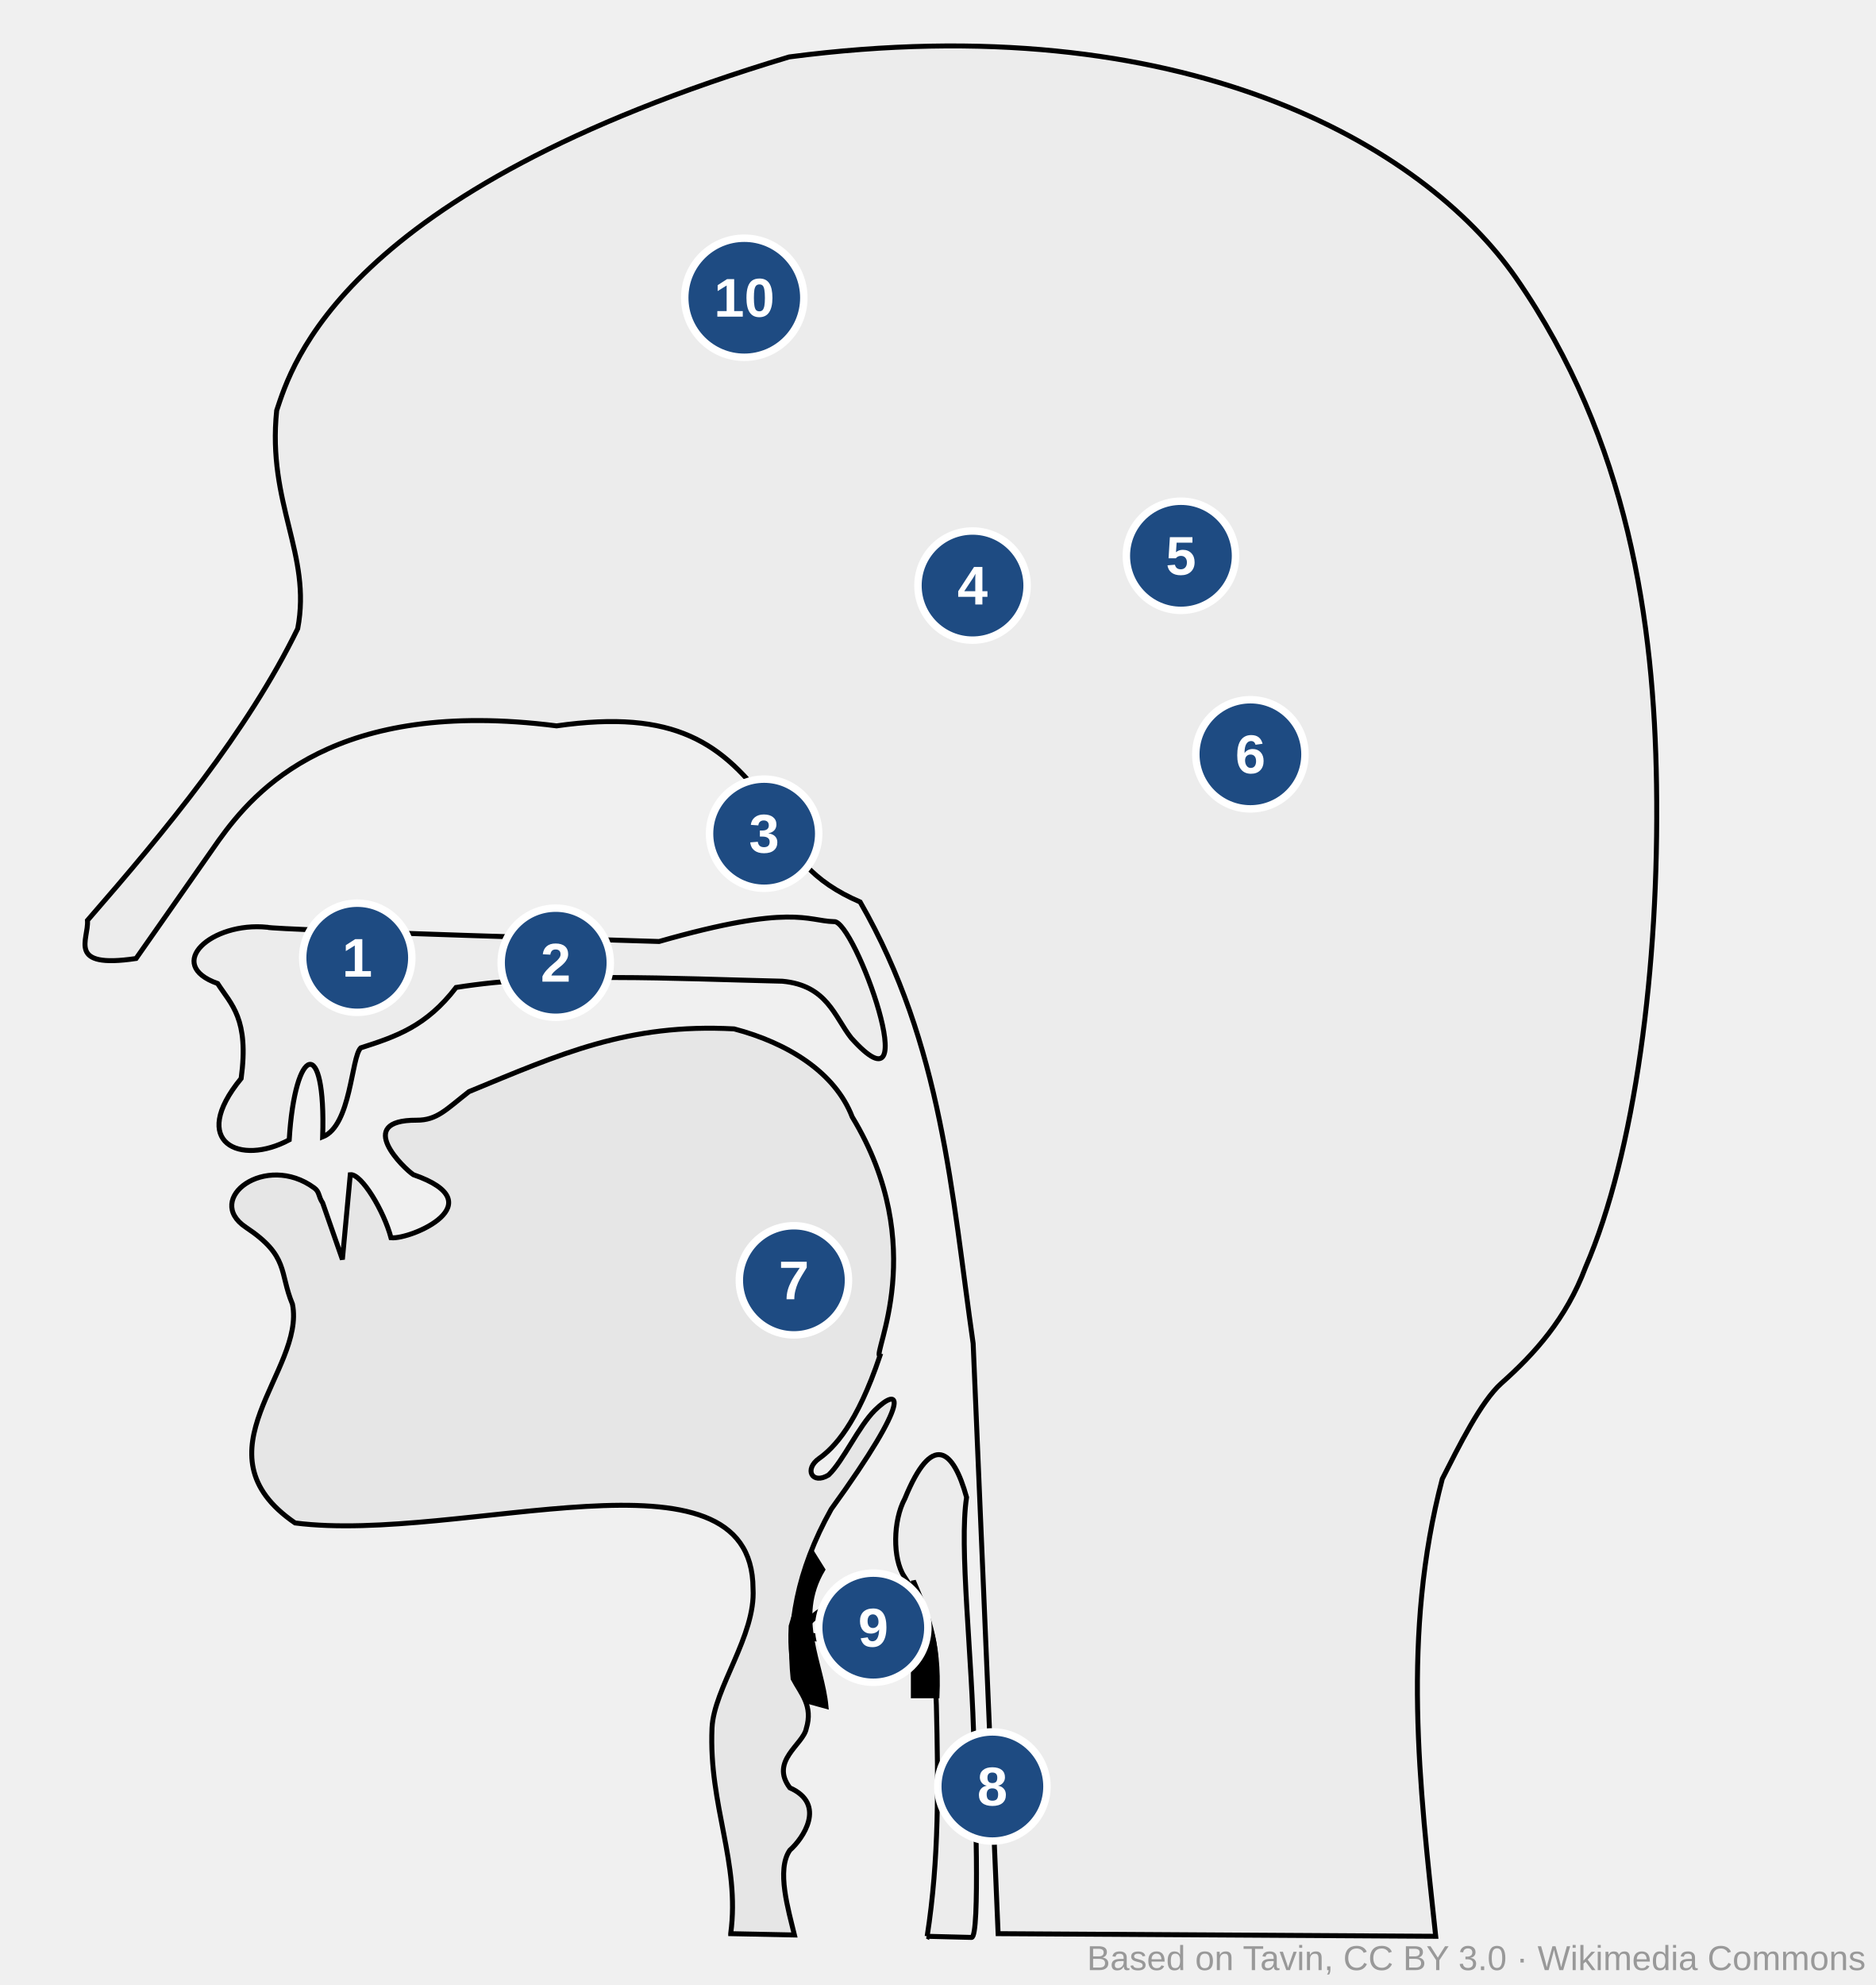
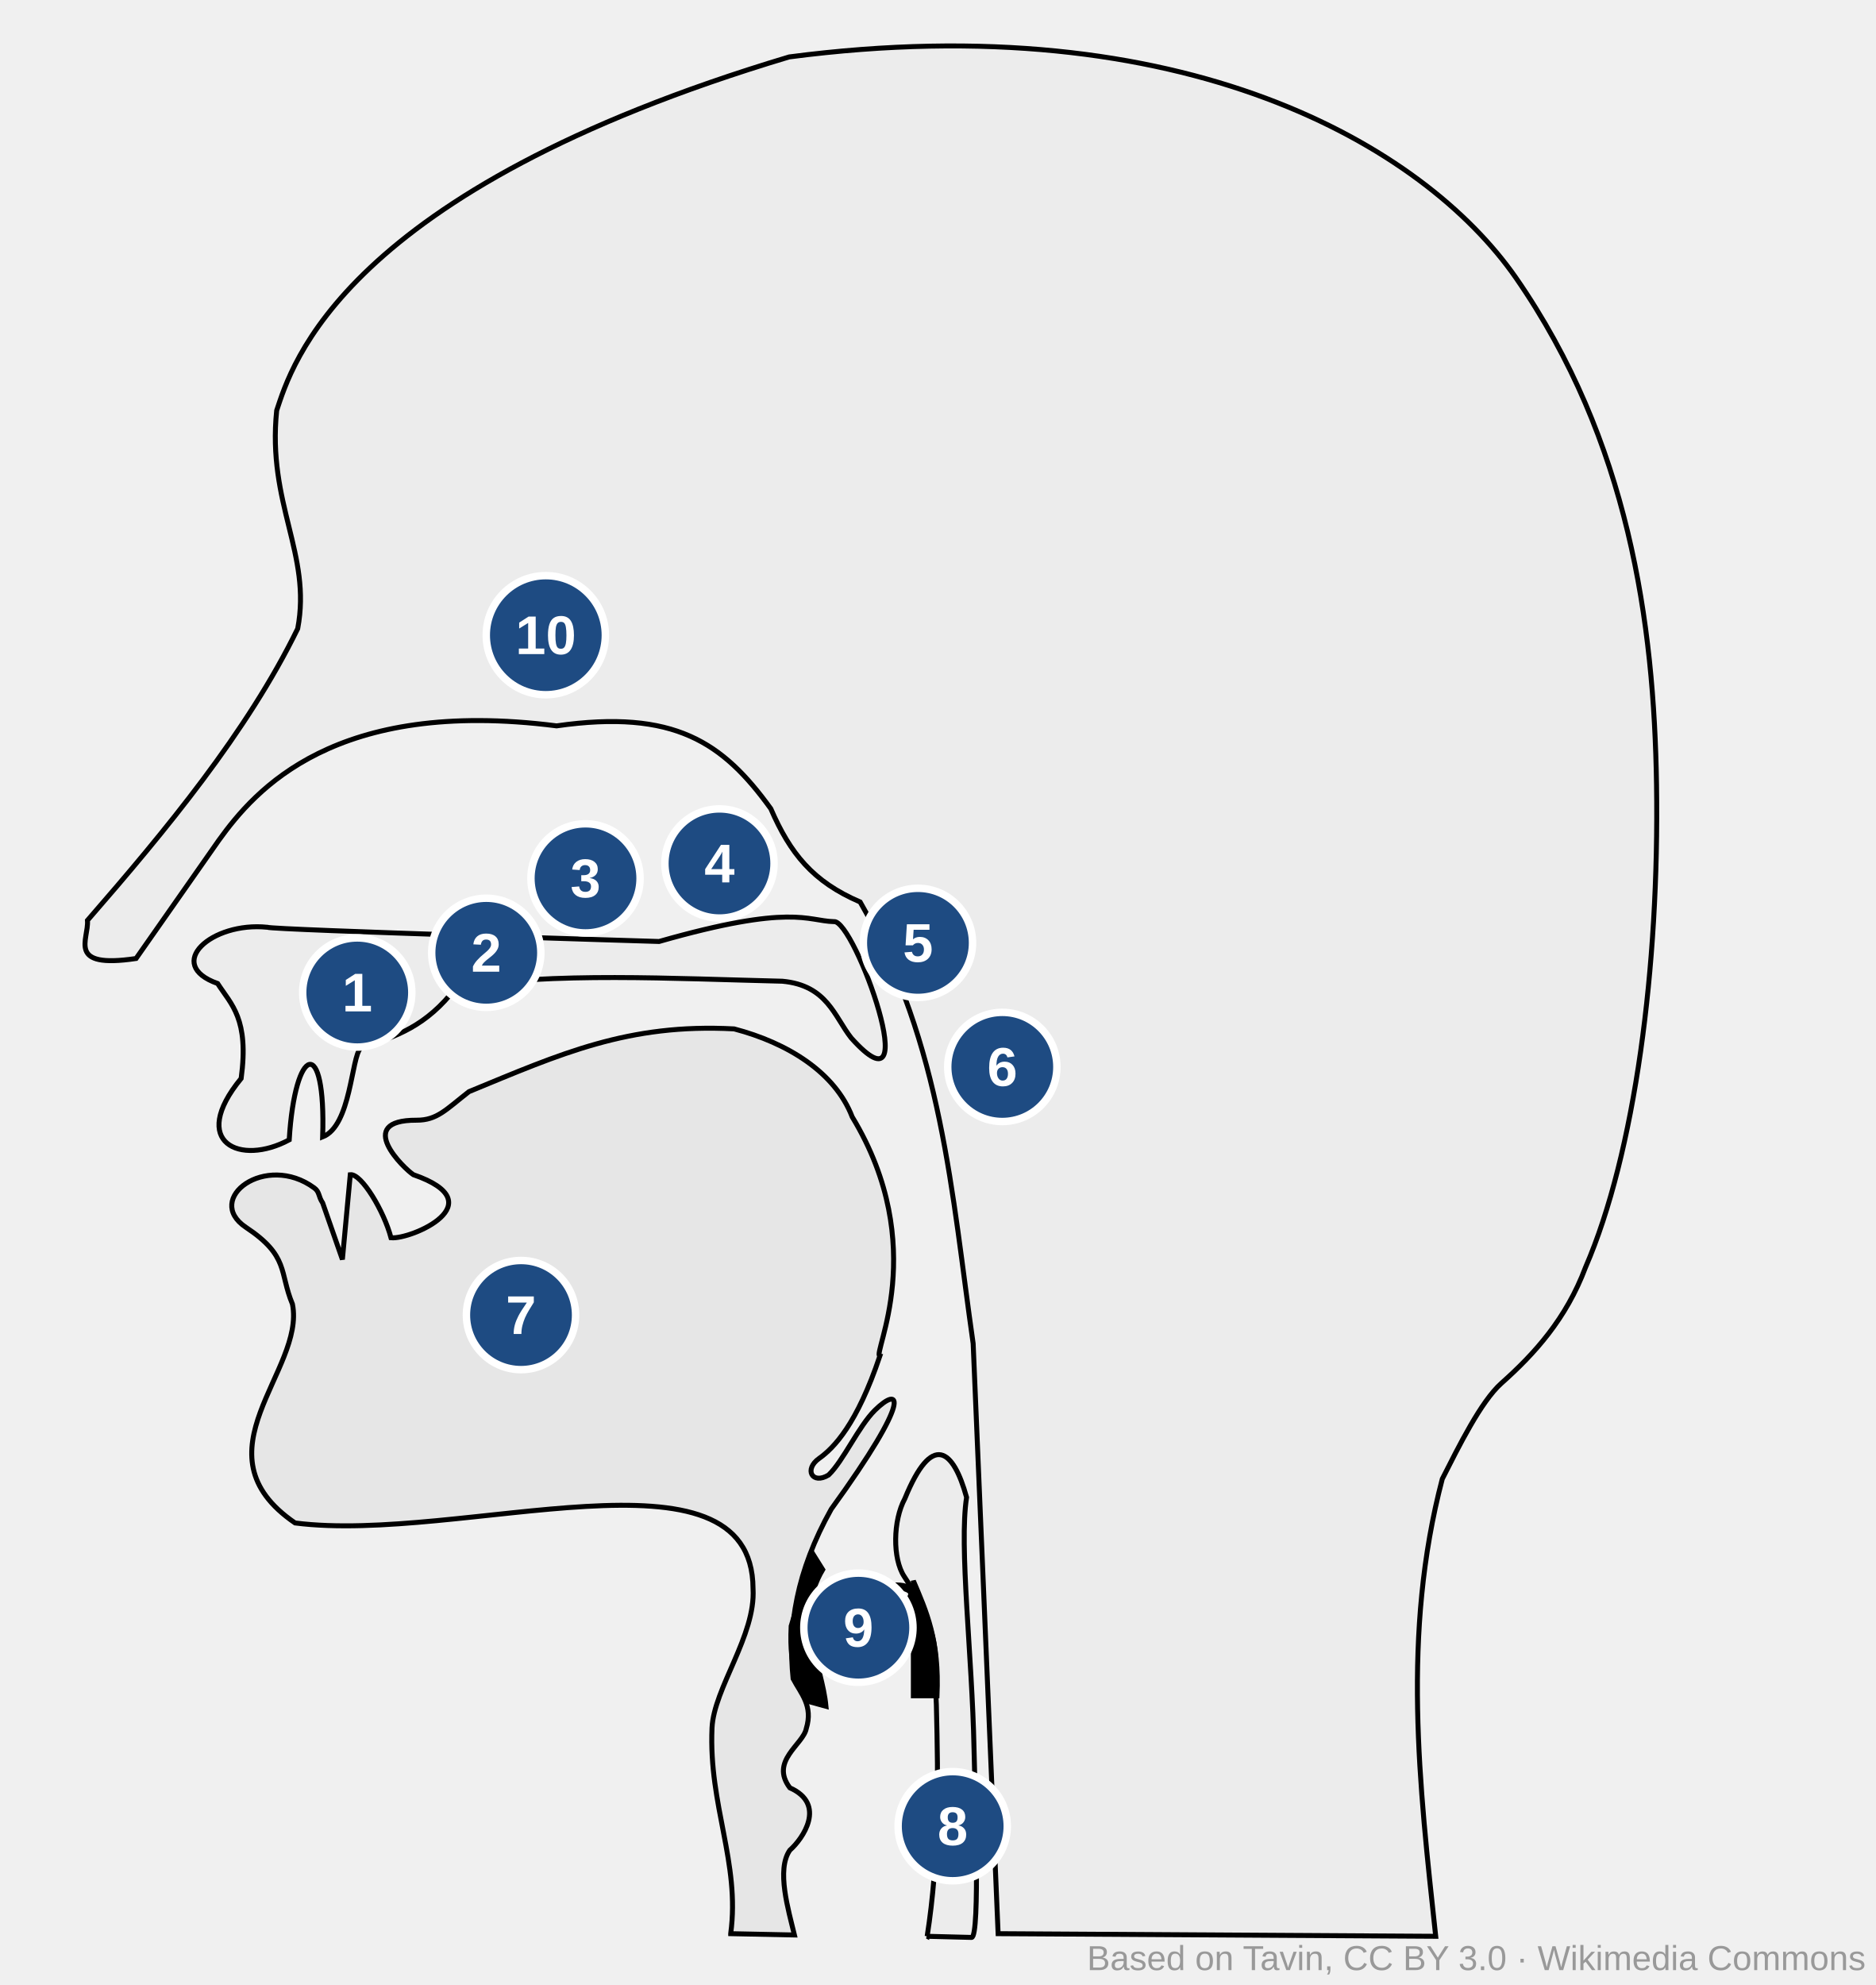
<svg xmlns="http://www.w3.org/2000/svg" id="svg2" version="1.1" width="378" height="400" viewBox="0 0 378 400">
  <defs id="defs6">
    <style>
      .lbl-circle { fill:#1e4b82; stroke:#fff; stroke-width:1.5; }
      .lbl-text   { fill:#fff; font-family:Arial,sans-serif; font-size:11px;
                    font-weight:bold; text-anchor:middle; dominant-baseline:central; }
      .attrib     { fill:#999; font-family:Arial,sans-serif; font-size:7px;
                    text-anchor:end; }
    </style>
  </defs>
  <g id="g2990">
    <path id="path3015" d="m 147.262,389.656 12.844,0.265 c -1.193,-4.989 -3.681,-13.139 -0.927,-17.082 2.621,-2.302 7.465,-9.257 1e-5,-12.58 -4.075,-5.401 2.691,-8.708 3.31,-11.918 1.426,-4.637 -1.093,-7.083 -2.648,-10.064 -1.074,-10.44 0.651,-21.61 7.68,-34.164 16.693,-23.05 13.796,-24.854 8.803,-19.935 -3.289,3.24 -6.363,10.221 -9.332,13.049 -3.316,2.025 -5.008,-1.142 -1.905,-3.34 2.977,-2.109 7.626,-6.897 12.234,-20.628 -1.626,-0.289 10.284,-22.035 -5.576,-48.199 -3.466,-8.996 -13.03,-14.905 -23.791,-17.725 -21.36,-1.146 -34.961,5.032 -53.437,12.644 -4.627,3.6 -6.414,5.77 -10.567,5.754 -12.741,-0.049 -2.452,9.805 -0.646,10.979 16.576,5.72 -0.443,13.104 -4.502,12.712 -1.428,-5.402 -5.948,-12.95 -8.21,-12.712 l -1.589,17.082 -3.973,-11.388 c -0.916,-1.36 -0.577,-2.199 -1.696,-3.022 -9.804,-7.212 -22.326,2.213 -13.797,7.921 8.772,5.816 6.706,9.038 9.402,15.493 2.679,13.382 -20.124,29.977 0.53,44.095 33.385,4.275 92.2,-17.574 92.295,13.242 0.563,9.433 -7.91,20.079 -8.268,28.072 -0.7,15.634 5.701,27.109 3.766,41.447 z" style="fill:#e6e6e6;stroke:#000000;stroke-width:1px;stroke-linecap:butt;stroke-linejoin:miter;stroke-opacity:1" />
    <path id="path2989" d="m 201.156,389.656 88.19,0.53 c -3.297,-30.563 -6.876,-60.968 1.324,-92.162 3.336,-6.569 7.791,-15.613 11.919,-19.288 6.661,-5.929 13.047,-12.95 16.948,-23.35 9.951,-22.972 14.871,-60.491 14.312,-97.258 C 333.353,125.566 328.268,88.803 305.501,55.965 286.869,29.199 238.471,1.071 159.047,11.473 68.666,38.55 58.723,73.868 55.762,82.713 c -1.948,18.852 7.092,28.901 4.237,43.962 -10.19,20.859 -26.637,40.708 -42.373,58.793 0.314,3.825 -4.353,9.785 9.799,7.68 l 16.685,-23.835 c 7.321,-10.169 23.367,-28.763 68.062,-23.041 23.795,-3.403 33.544,3.362 43.168,16.685 3.912,9.024 8.467,14.705 18.009,18.803 16.59,28.877 18.438,58.745 22.776,88.984 z" style="fill:#ececec;stroke:#000000;stroke-width:1px;stroke-linecap:butt;stroke-linejoin:miter;stroke-opacity:1" />
    <path id="path2991" d="m 168.048,185.72 c -5.394,-0.132 -8.418,-3.659 -35.219,4 0,0 -77.918,-2.338 -78.977,-2.868 -11.216,-1.15 -20.871,7.49 -9.992,11.337 2.763,4.283 6.362,7.088 4.741,19.128 -10.663,12.978 -0.162,17.685 9.686,12.373 1.149,-19.054 7.417,-21.268 6.739,-0.594 5.754,-2.237 5.727,-16.027 7.677,-17.939 7.204,-2.309 13.217,-4.35 19.215,-12.173 19.736,-3.135 43.692,-1.776 65.754,-1.258 9.052,0.829 10.496,7.155 13.887,11.445 15.398,17.143 0.593,-24.084 -3.511,-23.451 z" style="fill:#ececec;stroke:#000000;stroke-width:1px;stroke-linecap:butt;stroke-linejoin:miter;stroke-opacity:1" />
    <path id="path3017" d="m 186.855,390.186 8.951,0.227 c 1.779,0.045 0.648,-30.15 0.49,-38.142 -0.371,-18.74 -3.034,-40.668 -1.495,-50.539 -2.684,-9.724 -6.951,-13.21 -12.447,0.265 -2.389,4.4 -2.486,12.098 -0.132,15.666 8.4,12.732 5.982,17.881 6.488,25.913 0.384,15.867 0.581,30.96 -1.854,46.611 z" style="fill:#ececec;stroke:#000000;stroke-width:1px;stroke-linecap:butt;stroke-linejoin:miter;stroke-opacity:1" />
    <path transform="matrix(0.4876283,-0.1779116,0.1457737,0.5951332,466.1326,-20.33025)" d="m -689.098,367.425 c 0,3.118 -9.841,5.645 -21.981,5.645 -12.14,0 -21.981,-2.527 -21.981,-5.645 0,-3.118 9.841,-5.645 21.981,-5.645 12.14,0 21.981,2.527 21.981,5.645 z" id="path3019" style="fill:none;stroke:#000000;stroke-width:2.6;stroke-linecap:butt;stroke-linejoin:miter;stroke-miterlimit:4;stroke-opacity:1;stroke-dasharray:none" />
    <path id="path3021" d="m 184.074,341.721 4.767,0 c 0.509,-11.22 -2.185,-17.104 -4.767,-23.173 z" style="fill:#000000;stroke:#000000;stroke-width:1px;stroke-linecap:butt;stroke-linejoin:miter;stroke-opacity:1" />
    <path id="path3023" d="m 162.623,342.78 3.84,1.059 c -0.793,-8.525 -6.48,-17.758 -0.662,-27.543 l -1.986,-3.178 -4.37,14.566 c -0.463,9.599 1.815,10.974 3.178,15.096 z" style="fill:#000000;stroke:#000000;stroke-width:1px;stroke-linecap:butt;stroke-linejoin:miter;stroke-opacity:1" />
  </g>
-   <circle class="lbl-circle" cx="72" cy="193" r="11" />
-   <text class="lbl-text" x="72" y="193">1</text>
-   <circle class="lbl-circle" cx="112" cy="194" r="11" />
-   <text class="lbl-text" x="112" y="194">2</text>
-   <circle class="lbl-circle" cx="154" cy="168" r="11" />
-   <text class="lbl-text" x="154" y="168">3</text>
-   <circle class="lbl-circle" cx="196" cy="118" r="11" />
-   <text class="lbl-text" x="196" y="118">4</text>
-   <circle class="lbl-circle" cx="238" cy="112" r="11" />
-   <text class="lbl-text" x="238" y="112">5</text>
-   <circle class="lbl-circle" cx="252" cy="152" r="11" />
-   <text class="lbl-text" x="252" y="152">6</text>
-   <circle class="lbl-circle" cx="160" cy="258" r="11" />
-   <text class="lbl-text" x="160" y="258">7</text>
-   <circle class="lbl-circle" cx="200" cy="360" r="11" />
-   <text class="lbl-text" x="200" y="360">8</text>
-   <circle class="lbl-circle" cx="176" cy="328" r="11" />
-   <text class="lbl-text" x="176" y="328">9</text>
-   <circle class="lbl-circle" cx="150" cy="60" r="12" />
-   <text class="lbl-text" x="150" y="60">10</text>
+   <circle class="lbl-circle" cx="72" cy="200" r="11" />
+   <text class="lbl-text" x="72" y="200">1</text>
+   <circle class="lbl-circle" cx="98" cy="192" r="11" />
+   <text class="lbl-text" x="98" y="192">2</text>
+   <circle class="lbl-circle" cx="118" cy="177" r="11" />
+   <text class="lbl-text" x="118" y="177">3</text>
+   <circle class="lbl-circle" cx="145" cy="174" r="11" />
+   <text class="lbl-text" x="145" y="174">4</text>
+   <circle class="lbl-circle" cx="185" cy="190" r="11" />
+   <text class="lbl-text" x="185" y="190">5</text>
+   <circle class="lbl-circle" cx="202" cy="215" r="11" />
+   <text class="lbl-text" x="202" y="215">6</text>
+   <circle class="lbl-circle" cx="105" cy="265" r="11" />
+   <text class="lbl-text" x="105" y="265">7</text>
+   <circle class="lbl-circle" cx="192" cy="368" r="11" />
+   <text class="lbl-text" x="192" y="368">8</text>
+   <circle class="lbl-circle" cx="173" cy="328" r="11" />
+   <text class="lbl-text" x="173" y="328">9</text>
+   <circle class="lbl-circle" cx="110" cy="128" r="12" />
+   <text class="lbl-text" x="110" y="128">10</text>
  <text class="attrib" x="376" y="397">Based on Tavin, CC BY 3.0 · Wikimedia Commons</text>
</svg>
